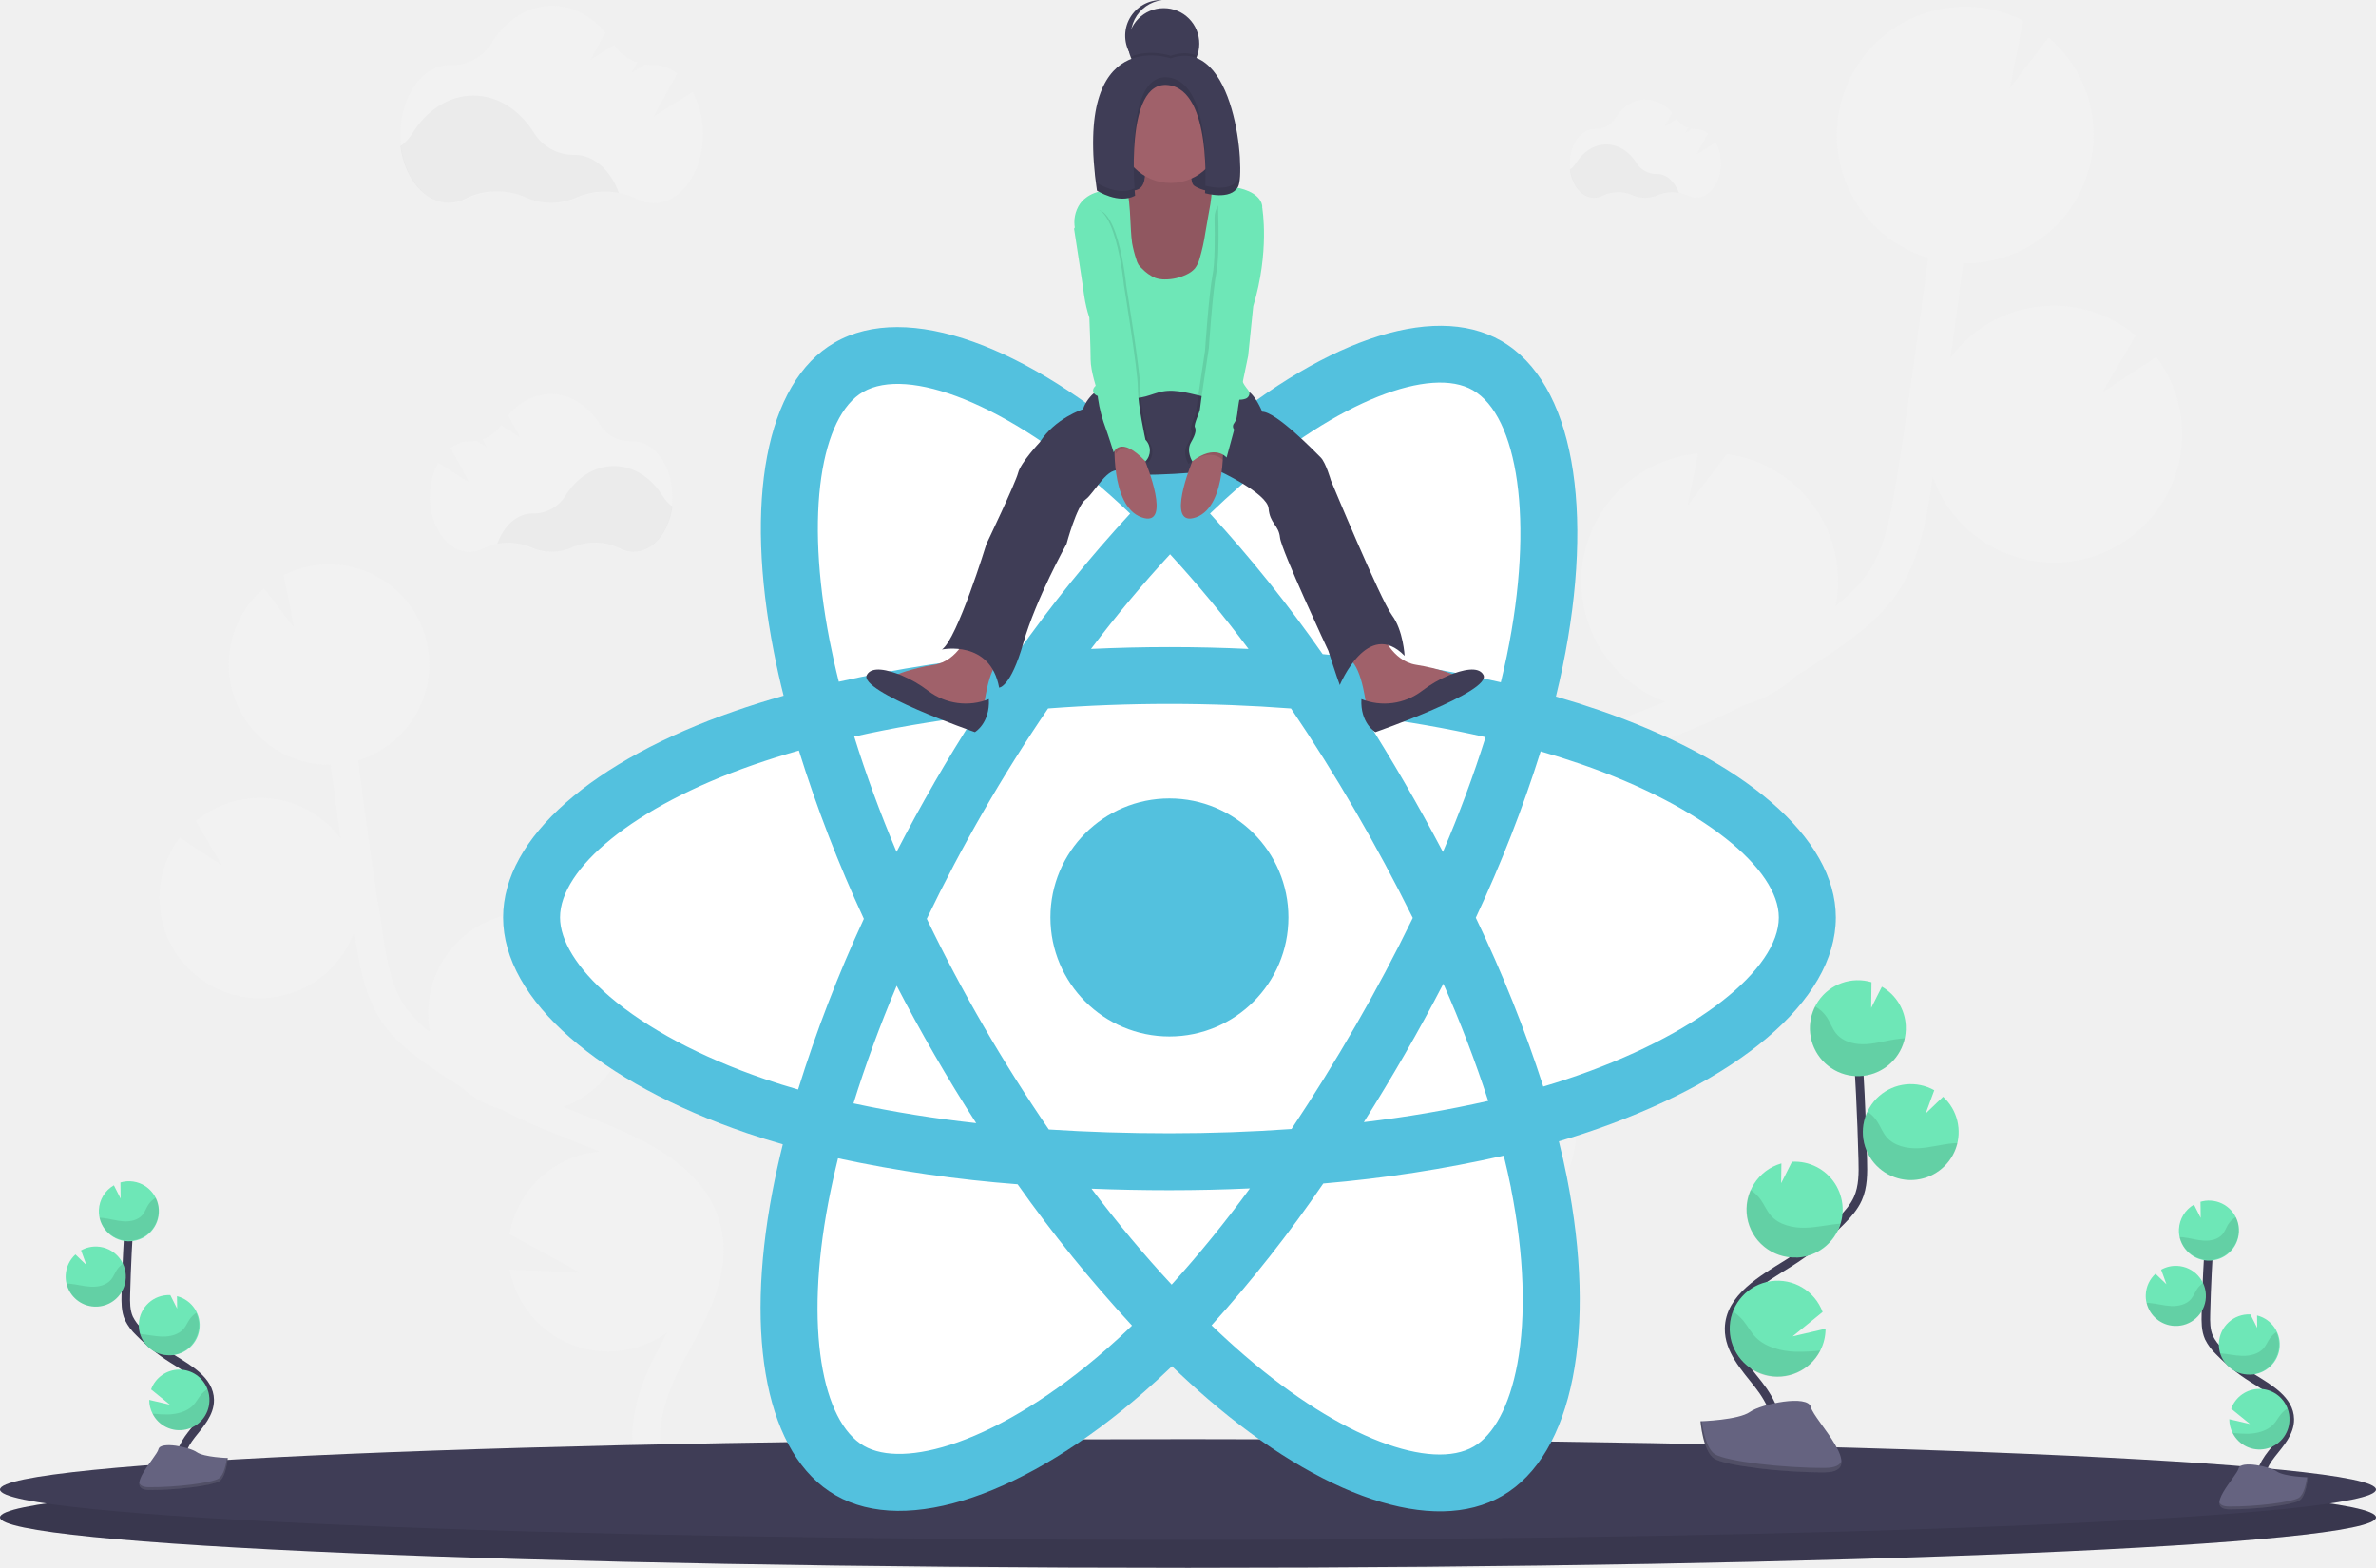
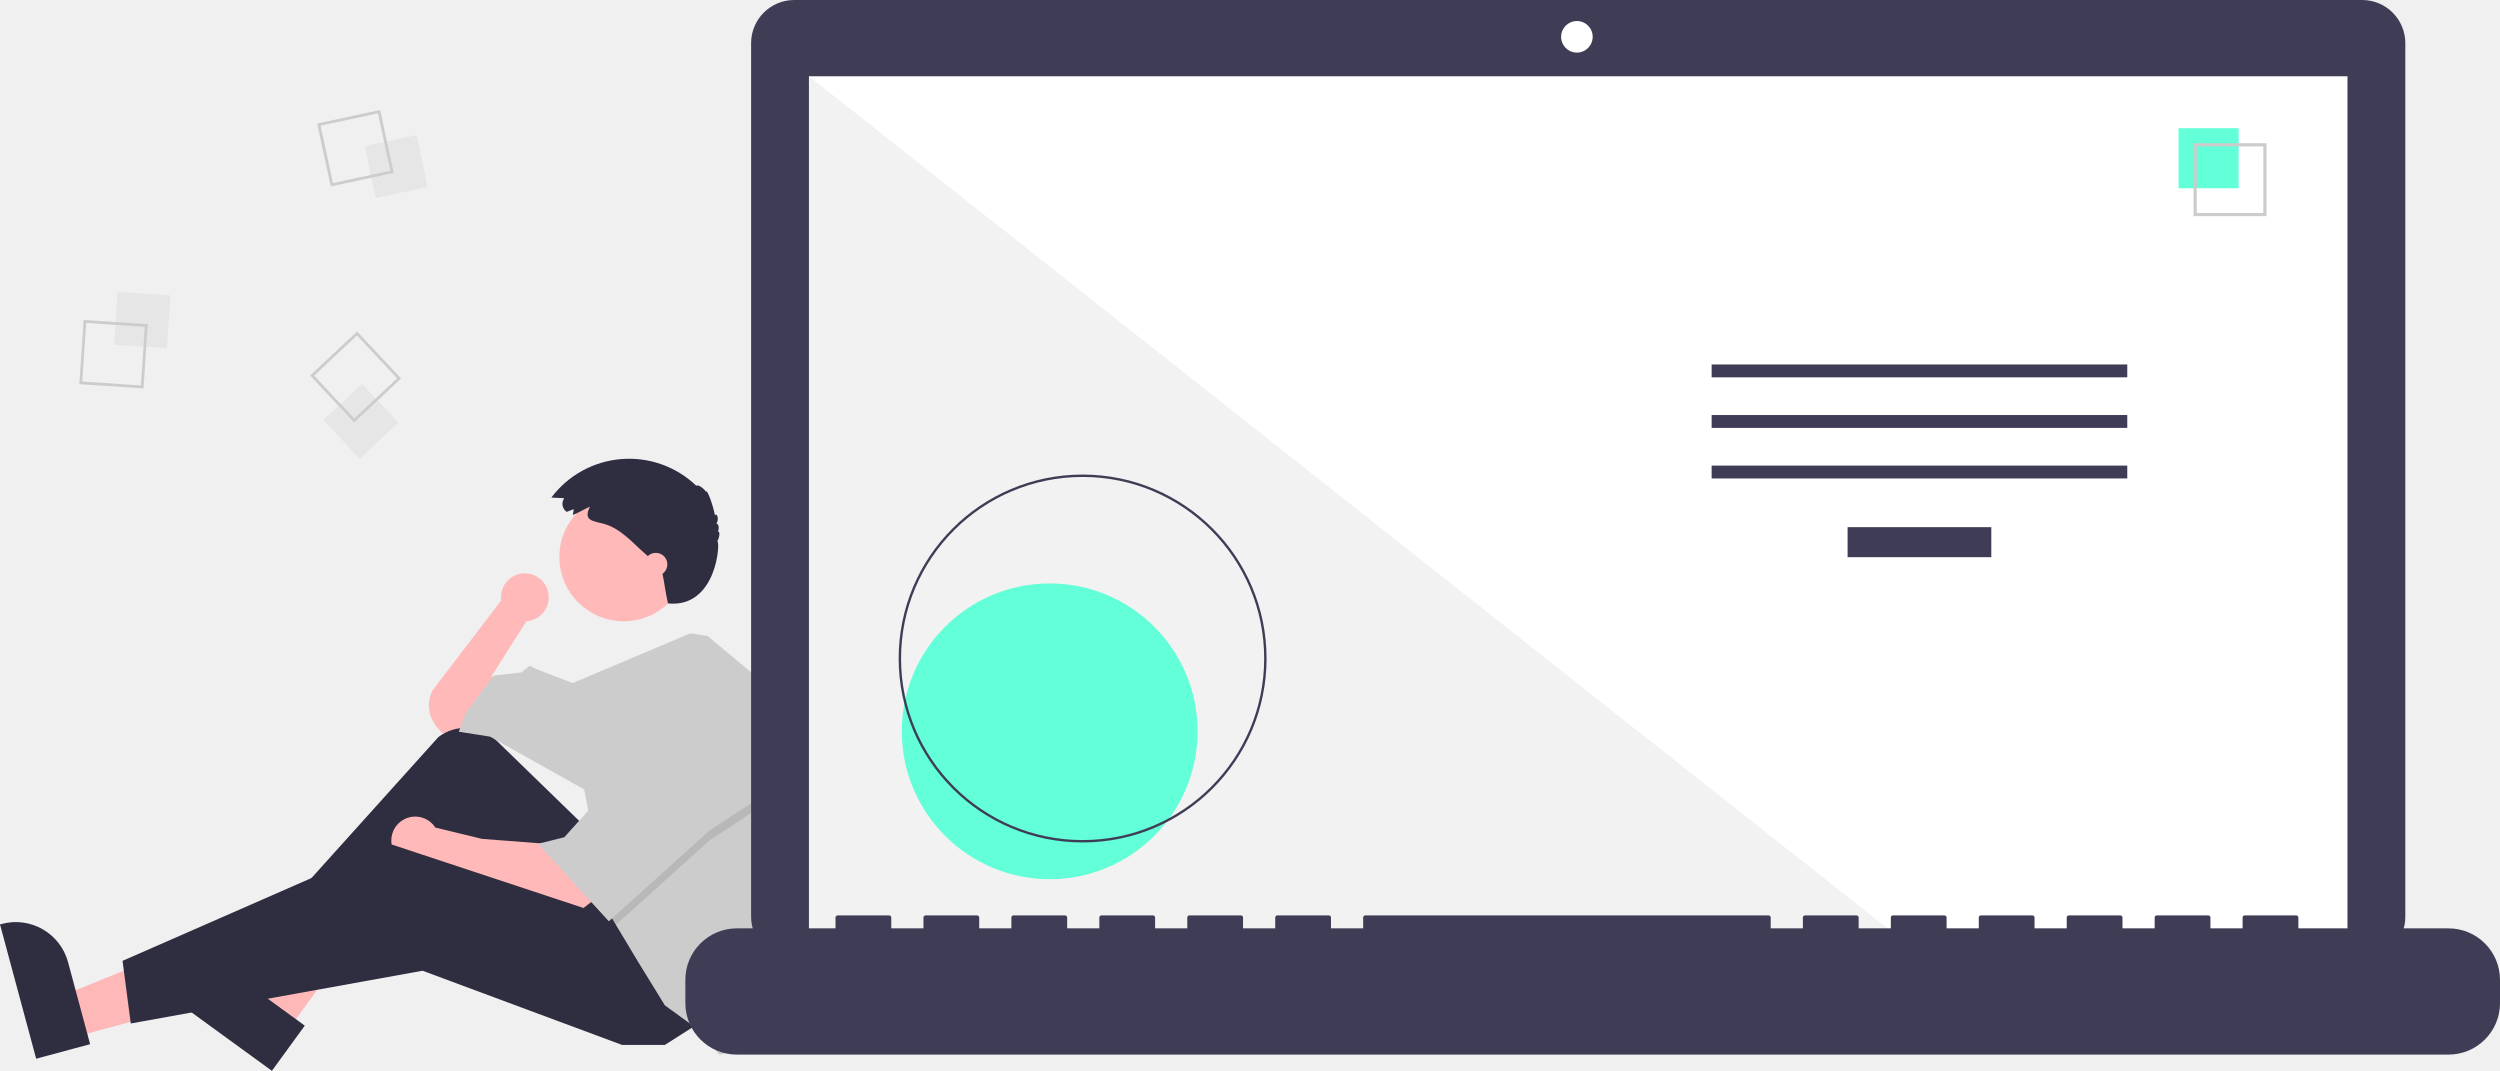
- <svg xmlns="http://www.w3.org/2000/svg" id="a75d69e6-d07c-4db3-9c83-72b2470e5561" data-name="Layer 1" width="1108" height="731.18" viewBox="0 0 1108 731.18">
-   <path d="M813.68,415.2l6.89-2.7c.66-.26,1.31-.54,2-.81a59.85,59.85,0,0,1,15.28-115.77l-4.8,24.2,18.22-23.92.16,0a59.87,59.87,0,0,1,51.16,67.45c-.15,1.13-.39,2.23-.6,3.34,5.61-4.43,10.87-9.32,14.81-15,8-11.54,10.71-25.76,13.47-43.17,5.47-34.48,10.4-69.34,14.84-104.18a59.83,59.83,0,0,1-42-65.36c.25-1.82.6-3.59,1-5.34.1-.44.2-.88.31-1.31.43-1.69.91-3.35,1.47-5,.09-.27.21-.52.3-.78.5-1.37,1-2.72,1.65-4,.22-.5.44-1,.67-1.47.69-1.43,1.42-2.83,2.22-4.19.27-.45.56-.88.83-1.33.62-1,1.27-2,1.94-2.93.36-.5.71-1,1.08-1.49l.27-.39,0,0a59.81,59.81,0,0,1,74.64-17l-6.24,31.49,18-23.64a59.5,59.5,0,0,1,16.32,68.62h.07c-.17.4-.38.78-.55,1.18-.33.74-.67,1.47-1,2.2-.46.93-1,1.84-1.45,2.74-.38.68-.75,1.36-1.16,2-.59,1-1.23,1.9-1.87,2.83-.38.54-.73,1.1-1.12,1.63-1,1.39-2.12,2.72-3.26,4-.4.45-.83.86-1.25,1.3-.81.86-1.62,1.71-2.48,2.52-.53.5-1.09,1-1.64,1.46-.79.7-1.6,1.38-2.43,2-.59.47-1.19.92-1.79,1.36-.87.63-1.75,1.22-2.64,1.81-.6.39-1.2.78-1.81,1.15-1,.61-2.05,1.17-3.1,1.72-.53.27-1,.57-1.59.83-1.58.77-3.2,1.48-4.85,2.11-.31.12-.64.21-.95.32-1.38.5-2.77,1-4.18,1.35-.61.17-1.23.31-1.85.46-1.15.28-2.31.54-3.48.76q-1,.18-2.07.33c-1.15.17-2.31.3-3.48.4-.69.06-1.37.12-2.07.16-1.26.06-2.53.07-3.8.06a2.08,2.08,0,0,0-.25,0q-2.82,22-5.92,44A59.82,59.82,0,0,1,1042,240.88l-15.68,26.58,25.21-16.59a59.68,59.68,0,0,1,11.5,44.16,58.76,58.76,0,0,1-4.5,15.94,59.83,59.83,0,0,1-111.19-4c-.23,1.48-.45,3-.68,4.46-2.44,15.35-5.47,34.46-16.23,50-7.29,10.56-17.33,18.36-27.09,25.22q-9.52,6.7-19.48,12.77a59.85,59.85,0,0,1-24.53,13.74q-16,8.19-32.69,14.81l-6.95,2.72c-6.25,2.44-12.65,4.94-19,7.6,1,.09,2,.17,3,.3a59.9,59.9,0,0,1,50.86,49.05l-42.31,23.11,42.18-1.89A59.16,59.16,0,0,1,843,534.54a59.87,59.87,0,0,1-82.7,11.74l2.1,3.91c1.4,2.58,2.78,5.15,4.12,7.7,18.33,34.74,19.66,64.74,3.75,84.49l-13-10.45c15.49-19.22,3.2-49.77-5.5-66.27-1.32-2.5-2.68-5-4-7.56C736,536.27,722.65,511.53,728,485.2,736,445.5,779.05,428.7,813.68,415.2Z" transform="translate(-46 -84.41)" fill="#f2f2f2" />
-   <path d="M315.6,603.42l-5.38-2.11c-.52-.2-1-.43-1.54-.63a46.75,46.75,0,0,0-11.94-90.42l3.75,18.9-14.22-18.68h-.13a46.76,46.76,0,0,0-40,52.68c.12.89.31,1.74.47,2.61a55.84,55.84,0,0,1-11.56-11.73c-6.23-9-8.37-20.12-10.53-33.71C220.29,493.4,216.45,466.18,213,439a46.72,46.72,0,0,0,32.77-51.05c-.2-1.42-.47-2.8-.79-4.17l-.24-1c-.34-1.32-.71-2.62-1.15-3.88-.07-.21-.16-.41-.24-.61-.39-1.07-.82-2.12-1.28-3.15-.18-.38-.35-.77-.53-1.15-.54-1.11-1.11-2.2-1.73-3.26-.21-.36-.44-.7-.65-1-.49-.78-1-1.55-1.52-2.29-.28-.39-.55-.79-.84-1.17l-.21-.3h0a46.76,46.76,0,0,0-58.29-13.32l4.88,24.6-14.07-18.46a46.48,46.48,0,0,0-12.75,53.59h-.05c.13.31.29.61.43.92.26.58.52,1.15.8,1.72q.54,1.08,1.14,2.13c.29.54.58,1.07.9,1.59.46.75,1,1.48,1.46,2.21.3.42.57.86.88,1.27.8,1.08,1.65,2.12,2.54,3.13.31.35.65.67,1,1,.63.67,1.27,1.33,1.94,2,.41.4.85.77,1.28,1.14q.93.83,1.89,1.59c.46.36.93.71,1.4,1.06.68.49,1.37,1,2.06,1.41.47.31.94.61,1.42.9.79.48,1.6.91,2.42,1.34.42.22.82.45,1.24.66,1.24.6,2.5,1.15,3.79,1.64.24.1.5.16.74.25,1.07.39,2.16.75,3.27,1.06.47.13,1,.24,1.44.35.9.22,1.8.43,2.72.6l1.61.26c.9.13,1.81.23,2.72.31.54.05,1.07.09,1.62.12,1,.05,2,.06,3,.05h.19q2.2,17.22,4.62,34.41a46.71,46.71,0,0,0-67.48-8.14L149.49,488l-19.68-12.95a46.57,46.57,0,0,0-9,34.49A45.8,45.8,0,0,0,124.34,522a46.73,46.73,0,0,0,86.84-3.12c.18,1.15.35,2.32.53,3.48,1.9,12,4.27,26.92,12.67,39.08,5.7,8.24,13.54,14.33,21.16,19.69q7.44,5.24,15.21,10a46.88,46.88,0,0,0,19.16,10.74c8.32,4.26,16.84,8.14,25.54,11.56l5.42,2.13c4.88,1.9,9.88,3.85,14.81,5.93-.78.07-1.57.13-2.36.24A46.77,46.77,0,0,0,283.6,660l33,18-32.94-1.47a46.78,46.78,0,0,0,73.57,29.2c-.55,1-1.09,2-1.64,3.05-1.09,2-2.17,4-3.22,6-14.31,27.13-15.35,50.57-2.92,66l10.13-8.16c-12.1-15-2.5-38.87,4.3-51.76,1-1.95,2.09-3.92,3.16-5.9,9.19-17,19.61-36.37,15.46-56.94C376.29,627.08,342.64,614,315.6,603.42Z" transform="translate(-46 -84.41)" fill="#f2f2f2" />
-   <ellipse cx="554" cy="707.68" rx="554" ry="23.5" fill="#3f3d56" />
-   <ellipse cx="554" cy="707.68" rx="554" ry="23.5" opacity="0.1" />
-   <ellipse cx="554" cy="694.68" rx="554" ry="23.5" fill="#3f3d56" />
-   <path d="M131,770.73c-3-5.51.4-12.26,4.28-17.18s8.61-10,8.51-16.29c-.14-9-9.7-14.31-17.33-19.08a84.78,84.78,0,0,1-15.56-12.51,23,23,0,0,1-4.78-6.4c-1.58-3.52-1.53-7.52-1.43-11.38q.5-19.26,1.9-38.48" transform="translate(-46 -84.41)" fill="none" stroke="#3f3d56" stroke-miterlimit="10" stroke-width="4" />
-   <path d="M92.11,648.7a14,14,0,0,1,7-11.49l3.14,6.21-.09-7.52a13.86,13.86,0,0,1,4.62-.56A14,14,0,1,1,92.11,648.7Z" transform="translate(-46 -84.41)" fill="#6ee7b7" />
-   <path d="M117.14,743.7a14,14,0,0,0,26.5-5.76,13.82,13.82,0,0,0-.91-5.69,14,14,0,0,0-26.27.15l8.77,7.13-9.64-2.24A13.89,13.89,0,0,0,117.14,743.7Z" transform="translate(-46 -84.41)" fill="#6ee7b7" />
-   <path d="M124.07,716.45a14,14,0,0,0,4.46-27.54l.07,5.79-3.18-6.29h0a14,14,0,0,0-1.31,28.05Z" transform="translate(-46 -84.41)" fill="#6ee7b7" />
-   <path d="M90,693.78a14,14,0,0,0,1.32-28,13.88,13.88,0,0,0-7.52,1.78l2.48,6.8-5.11-4.9a14,14,0,0,0-4.53,9.69A13.33,13.33,0,0,0,77,683,14,14,0,0,0,90,693.78Z" transform="translate(-46 -84.41)" fill="#6ee7b7" />
-   <path d="M94,652.44c3.24.36,6.39,1.37,9.64,1.57s6.82-.58,8.88-3.1c1.11-1.37,1.66-3.09,2.59-4.57a10.08,10.08,0,0,1,3.54-3.33,14,14,0,1,1-26.24,9.32C92.94,652.35,93.47,652.39,94,652.44Z" transform="translate(-46 -84.41)" opacity="0.1" />
-   <path d="M90,693.78a14,14,0,0,0,13.35-20,10.4,10.4,0,0,0-2.82,2.83c-1,1.51-1.61,3.25-2.78,4.64-2.19,2.57-5.92,3.41-9.31,3.25s-6.66-1.11-10-1.42c-.47,0-.94-.08-1.41-.09A14,14,0,0,0,90,693.78Z" transform="translate(-46 -84.41)" opacity="0.1" />
-   <path d="M124.07,716.45a14,14,0,0,0,13.47-19.76,11.36,11.36,0,0,0-3,2.85c-1.09,1.54-1.77,3.31-3,4.73-2.36,2.64-6.34,3.57-9.93,3.48s-6.82-.93-10.28-1.19A14,14,0,0,0,124.07,716.45Z" transform="translate(-46 -84.41)" opacity="0.1" />
-   <path d="M117.14,743.7a14,14,0,0,0,26.5-5.76,13.82,13.82,0,0,0-.91-5.69,14,14,0,0,0-3.08,2.74c-1.34,1.63-2.21,3.47-3.76,5-2.87,2.82-7.5,4-11.62,4.09A62.35,62.35,0,0,1,117.14,743.7Z" transform="translate(-46 -84.41)" opacity="0.1" />
-   <path d="M152.19,764.39s-11.08-.34-14.41-2.72-17-5.22-17.87-1.4-16.65,19-4.14,19.06,29.06-2,32.39-4S152.19,764.39,152.19,764.39Z" transform="translate(-46 -84.41)" fill="#656380" />
-   <path d="M115.54,778c12.51.1,29.06-2,32.4-4,2.53-1.54,3.54-7.09,3.88-9.65l.37,0s-.7,8.93-4,11-19.89,4.08-32.39,4c-3.61,0-4.86-1.31-4.79-3.22C111.48,777.26,112.86,778,115.54,778Z" transform="translate(-46 -84.41)" opacity="0.2" />
-   <path d="M1101,779.73c-3-5.51.4-12.26,4.28-17.18s8.61-10,8.51-16.29c-.14-9-9.7-14.31-17.33-19.08a84.78,84.78,0,0,1-15.56-12.51,23,23,0,0,1-4.78-6.4c-1.58-3.52-1.53-7.52-1.43-11.38q.49-19.26,1.9-38.48" transform="translate(-46 -84.41)" fill="none" stroke="#3f3d56" stroke-miterlimit="10" stroke-width="4" />
-   <path d="M1062.11,657.7a14,14,0,0,1,7-11.49l3.14,6.21-.09-7.52a13.86,13.86,0,0,1,4.62-.56,14,14,0,1,1-14.68,13.36Z" transform="translate(-46 -84.41)" fill="#6ee7b7" />
-   <path d="M1087.14,752.7a14,14,0,0,0,26.5-5.76,13.82,13.82,0,0,0-.91-5.69,14,14,0,0,0-26.27.15l8.77,7.13-9.64-2.24A13.89,13.89,0,0,0,1087.14,752.7Z" transform="translate(-46 -84.41)" fill="#6ee7b7" />
-   <path d="M1094.07,725.45a14,14,0,0,0,4.46-27.54l.07,5.79-3.18-6.29h0a14,14,0,0,0-1.31,28.05Z" transform="translate(-46 -84.41)" fill="#6ee7b7" />
-   <path d="M1060,702.78a14,14,0,0,0,1.32-28,13.88,13.88,0,0,0-7.52,1.78l2.48,6.8-5.11-4.9a14,14,0,0,0-4.53,9.69A13.33,13.33,0,0,0,1047,692,14,14,0,0,0,1060,702.78Z" transform="translate(-46 -84.41)" fill="#6ee7b7" />
-   <path d="M1064,661.44c3.24.36,6.39,1.37,9.64,1.57s6.82-.58,8.88-3.1c1.11-1.37,1.66-3.09,2.59-4.57a10.08,10.08,0,0,1,3.54-3.33,14,14,0,1,1-26.24,9.32C1062.94,661.35,1063.47,661.39,1064,661.44Z" transform="translate(-46 -84.41)" opacity="0.1" />
-   <path d="M1060,702.78a14,14,0,0,0,13.35-20,10.4,10.4,0,0,0-2.82,2.83c-1,1.51-1.61,3.25-2.78,4.64-2.19,2.57-5.92,3.41-9.31,3.25s-6.66-1.11-10-1.42c-.47,0-.94-.08-1.41-.09A14,14,0,0,0,1060,702.78Z" transform="translate(-46 -84.41)" opacity="0.1" />
-   <path d="M1094.07,725.45a14,14,0,0,0,13.47-19.76,11.36,11.36,0,0,0-3,2.85c-1.09,1.54-1.77,3.31-3,4.73-2.36,2.64-6.34,3.57-9.93,3.48s-6.82-.93-10.28-1.19A14,14,0,0,0,1094.07,725.45Z" transform="translate(-46 -84.41)" opacity="0.1" />
-   <path d="M1087.14,752.7a14,14,0,0,0,26.5-5.76,13.82,13.82,0,0,0-.91-5.69,14,14,0,0,0-3.08,2.74c-1.34,1.63-2.21,3.47-3.76,5-2.87,2.82-7.5,4-11.62,4.09A62.35,62.35,0,0,1,1087.14,752.7Z" transform="translate(-46 -84.41)" opacity="0.1" />
-   <path d="M1122.19,773.39s-11.08-.34-14.41-2.72-17-5.22-17.87-1.4-16.65,19-4.14,19.06,29.06-2,32.39-4S1122.19,773.39,1122.19,773.39Z" transform="translate(-46 -84.41)" fill="#656380" />
-   <path d="M1085.54,787c12.51.1,29.06-2,32.4-4,2.53-1.54,3.54-7.09,3.88-9.65l.37,0s-.7,8.93-4,11-19.89,4.08-32.39,4c-3.61,0-4.86-1.31-4.79-3.22C1081.48,786.26,1082.86,787,1085.54,787Z" transform="translate(-46 -84.41)" opacity="0.2" />
-   <path d="M791.57,415.56q-9.92-3.4-20-6.3,1.66-6.79,3.09-13.65c15.14-73.51,5.24-132.73-28.57-152.22-32.42-18.7-85.44.8-139,47.39q-7.92,6.92-15.47,14.2-5.07-4.85-10.3-9.51C525.21,245.64,469,224.65,435.18,244.2c-32.39,18.75-42,74.42-28.35,144.09q2,10.35,4.59,20.58c-7.95,2.26-15.64,4.67-23,7.24C322.63,439,280.61,475,280.61,512.29c0,38.51,45.11,77.14,113.64,100.56q8.34,2.83,16.8,5.26-2.74,11-4.88,22.18c-13,68.46-2.84,122.82,29.46,141.45C469,801,525,781.2,579.52,733.54c4.31-3.77,8.63-7.77,13-11.95q8.18,7.89,16.79,15.32c52.82,45.45,105,63.81,137.26,45.12,33.33-19.29,44.16-77.69,30.1-148.73q-1.6-8.14-3.73-16.61,5.91-1.74,11.56-3.61c71.24-23.6,117.6-61.76,117.6-100.79,0-37.43-43.38-73.62-110.5-96.73Z" transform="translate(-46 -84.41)" fill="#53c1de" />
-   <path d="M776.12,587.88c-3.4,1.13-6.88,2.21-10.44,3.27a621.6,621.6,0,0,0-31.47-78.73,623.06,623.06,0,0,0,30.25-77.58c6.35,1.84,12.53,3.78,18.47,5.83,57.51,19.79,92.59,49.06,92.59,71.62,0,24-37.89,55.21-99.4,75.59ZM750.6,638.46c6.22,31.41,7.1,59.81,3,82-3.7,19.95-11.14,33.25-20.34,38.58-19.59,11.33-61.47-3.4-106.64-42.27q-7.77-6.69-15.63-14.25a624.23,624.23,0,0,0,52.09-66.14,620.2,620.2,0,0,0,84.17-13q1.9,7.68,3.37,15ZM492.48,757.1c-19.14,6.76-34.38,6.95-43.59,1.64-19.6-11.31-27.75-55-16.63-113.5q2-10.37,4.53-20.63a625.79,625.79,0,0,0,83.75,12.13,645.09,645.09,0,0,0,53.35,65.9q-5.79,5.61-11.84,10.91c-24.11,21.08-48.28,36-69.57,43.55ZM402.84,587.73c-30.31-10.36-55.33-23.82-72.49-38.5-15.41-13.2-23.19-26.31-23.19-36.94,0-22.63,33.74-51.5,90-71.11q10.6-3.69,21.39-6.73a637.08,637.08,0,0,0,30.29,78.48,646.29,646.29,0,0,0-30.66,79.6Q410.44,590.32,402.84,587.73Zm30.05-204.54c-11.68-59.69-3.93-104.72,15.59-116,20.79-12,66.76,5.12,115.22,48.15,3.1,2.75,6.21,5.63,9.32,8.6a635.89,635.89,0,0,0-52.93,65.52,648.42,648.42,0,0,0-82.93,12.89q-2.39-9.52-4.27-19.15ZM701,449.38q-9.11-15.74-18.89-31.08c19.83,2.51,38.82,5.83,56.66,9.91a565.54,565.54,0,0,1-19.89,53.51q-8.61-16.35-17.88-32.34ZM591.64,342.91a569.3,569.3,0,0,1,36.57,44.14q-36.71-1.73-73.45,0c12.07-15.92,24.44-30.72,36.88-44.13Zm-110,106.65q-9.15,15.87-17.55,32.14c-7.73-18.33-14.34-36.36-19.74-53.77,17.73-4,36.64-7.21,56.34-9.68Q490.77,433.69,481.62,449.56Zm19.61,158.65A564.64,564.64,0,0,1,444,599c5.49-17.71,12.25-36.13,20.15-54.86q8.43,16.29,17.61,32.16Q491.1,592.49,501.23,608.21Zm91.14,75.33C579.79,670,567.24,655,555,638.79q17.85.71,36.36.71,19,0,37.51-.84A563.94,563.94,0,0,1,592.37,683.54ZM719.08,543.19A562.82,562.82,0,0,1,740,597.85a561.35,561.35,0,0,1-58,9.89q9.85-15.63,19.08-31.63,9.38-16.26,18-32.92Zm-41,19.66q-14.12,24.52-29.81,48.1c-18.44,1.32-37.49,2-56.91,2s-38.15-.6-56.27-1.78Q519,587.67,504.7,563t-26.51-50.08q12.27-25.53,26.43-50.1h0q14.14-24.56,30.13-48c18.49-1.4,37.43-2.13,56.59-2.13s38.22.74,56.69,2.14q15.81,23.37,30,47.81t26.79,49.87q-12.45,25.62-26.71,50.3Zm54.77-296.46c20.81,12,28.9,60.4,15.83,123.87q-1.29,6.19-2.8,12.35a635.74,635.74,0,0,0-83.09-13.13,625.16,625.16,0,0,0-52.53-65.56q7-6.74,14.29-13.11c45.88-39.93,88.76-55.69,108.3-44.42Z" transform="translate(-46 -84.41)" fill="#fff" />
-   <path d="M591.34,456.79a55.5,55.5,0,1,1-55.5,55.5,55.49,55.49,0,0,1,55.5-55.5" transform="translate(-46 -84.41)" fill="#53c1de" />
-   <path d="M605.26,104.81a16.6,16.6,0,1,1-16.6-16.6A16.52,16.52,0,0,1,605.26,104.81Z" transform="translate(-46 -84.41)" fill="#3f3d56" />
-   <path d="M575.4,109a16.62,16.62,0,0,1,12.49-24.54,16.6,16.6,0,1,0,1.41,33.07A16.6,16.6,0,0,1,575.4,109Z" transform="translate(-46 -84.41)" fill="#3f3d56" />
-   <rect x="521.91" y="43.52" width="44.47" height="69.37" fill="#3f3d56" />
-   <rect x="521.91" y="43.52" width="44.47" height="69.37" opacity="0.1" />
-   <path d="M497.66,379.61s-4.75,13.05-16,14.83-17.79,4.74-17.79,4.74l26.68,17.19,14.23-1.78s1.78-18.38,7.71-22.53S497.66,379.61,497.66,379.61Z" transform="translate(-46 -84.41)" fill="#a0616a" />
-   <path d="M690.34,379.61s4.75,13.05,16,14.83,17.79,4.74,17.79,4.74l-26.68,17.19-14.23-1.78s-1.78-18.38-7.71-22.53S690.34,379.61,690.34,379.61Z" transform="translate(-46 -84.41)" fill="#a0616a" />
-   <path d="M560.5,264.59s-7.11,3.56-9.48,10.68c0,0-13,4.15-20.16,15.41,0,0-8.9,9.49-10.08,14.23S506,338.11,506,338.11s-13.64,44.47-20.75,49.21c0,0,22.53-4.74,26.68,17.79,0,0,5.33,0,11.26-20.75s20.16-46.25,20.16-46.25,4.74-17.78,8.89-20.75,10.67-16.6,16.6-13,45.06-.6,45.06-.6S637,314.4,637.58,321.51s4.74,7.71,5.33,13.64,22.53,52.76,22.53,52.76,4.15,13,5.34,16c0,0,13-31.42,30.24-13.63,0,0-.6-11.86-5.93-19s-28.46-62.84-28.46-62.84-2.37-8.3-4.74-10.67-20.76-21.35-27.28-21.35c0,0-3.55-8.89-7.7-10.08Z" transform="translate(-46 -84.41)" fill="#3f3d56" />
-   <path d="M507.14,410.44a28.89,28.89,0,0,1-28.22-3.79,56.37,56.37,0,0,0-12.59-7.3c-6.29-2.54-13.81-4.42-16.1-.17-4.15,7.71,50.39,26.68,50.39,26.68S507.74,421.71,507.14,410.44Z" transform="translate(-46 -84.41)" fill="#3f3d56" />
-   <path d="M680.86,410.44a28.89,28.89,0,0,0,28.22-3.79,56.37,56.37,0,0,1,12.59-7.3c6.29-2.54,13.81-4.42,16.1-.17,4.15,7.71-50.39,26.68-50.39,26.68S680.26,421.71,680.86,410.44Z" transform="translate(-46 -84.41)" fill="#3f3d56" />
-   <path d="M579.88,167.08c-.22,2.06-.9,4.29-2.66,5.38-1.44.9-3.26.83-4.92,1.17a11.46,11.46,0,0,0-7.82,6.77,17.51,17.51,0,0,0-.75,10.55,39.22,39.22,0,0,0,1.52,5.06c1.74,4.92,3.84,9.8,7.09,13.89a59,59,0,0,0,9.3,8.77c2.11,1.72,4.29,3.47,6.89,4.28a21.75,21.75,0,0,0,5.4.72c2.25.1,4.65.17,6.6-.95,3-1.73,3.89-5.55,5.52-8.62,1.38-2.6,3.44-4.81,4.73-7.46a29.49,29.49,0,0,0,2-6.52l2.77-12.3c1-4.47,1.92-9.51-.59-13.34a2.28,2.28,0,0,0-.74-.77,2.79,2.79,0,0,0-1.52-.15,16.44,16.44,0,0,1-9.15-2.09,3.93,3.93,0,0,1-1.15-.9,4.72,4.72,0,0,1-.7-2.12,22.2,22.2,0,0,0-1.28-4.45,3,3,0,0,0-.87-1.34,3.15,3.15,0,0,0-1.41-.47,114.47,114.47,0,0,0-12.93-1.35c-1.42-.07-3.56-.64-4.54.62S580,165.58,579.88,167.08Z" transform="translate(-46 -84.41)" fill="#a0616a" />
-   <path d="M579.88,167.08c-.22,2.06-.9,4.29-2.66,5.38-1.44.9-3.26.83-4.92,1.17a11.46,11.46,0,0,0-7.82,6.77,17.51,17.51,0,0,0-.75,10.55,39.22,39.22,0,0,0,1.52,5.06c1.74,4.92,3.84,9.8,7.09,13.89a59,59,0,0,0,9.3,8.77c2.11,1.72,4.29,3.47,6.89,4.28a21.75,21.75,0,0,0,5.4.72c2.25.1,4.65.17,6.6-.95,3-1.73,3.89-5.55,5.52-8.62,1.38-2.6,3.44-4.81,4.73-7.46a29.49,29.49,0,0,0,2-6.52l2.77-12.3c1-4.47,1.92-9.51-.59-13.34a2.28,2.28,0,0,0-.74-.77,2.79,2.79,0,0,0-1.52-.15,16.44,16.44,0,0,1-9.15-2.09,3.93,3.93,0,0,1-1.15-.9,4.72,4.72,0,0,1-.7-2.12,22.2,22.2,0,0,0-1.28-4.45,3,3,0,0,0-.87-1.34,3.15,3.15,0,0,0-1.41-.47,114.47,114.47,0,0,0-12.93-1.35c-1.42-.07-3.56-.64-4.54.62S580,165.58,579.88,167.08Z" transform="translate(-46 -84.41)" opacity="0.1" />
-   <path d="M571.85,174.15a26.93,26.93,0,0,0-7.13-1.12c-5.72-.14-11.84,1.83-15.14,6.5A15.34,15.34,0,0,0,547.29,191a23.57,23.57,0,0,0,5.2,10.66,32,32,0,0,1,4,5.24c1.58,3,1.63,6.59,2.06,10,1,8.12,4.46,15.75,5.83,23.82s.19,17.42-6.18,22.55c-1.07.86-2.37,1.77-2.46,3.14-.14,2.19,2.71,3.12,4.9,3.33,6.55.62,13.27,1.23,19.63-.46,2.63-.7,5.17-1.79,7.85-2.29,6.8-1.27,13.64,1.34,20.45,2.59a90.61,90.61,0,0,0,14.91,1.21,7.94,7.94,0,0,0,3.43-.45,2.75,2.75,0,0,0,1.74-2.74,4.76,4.76,0,0,0-1.18-2c-3.44-4.25-4.49-9.9-5.43-15.29l-3.15-18.11c-1.69-9.68-3.26-20.2,1.32-28.89,3.29-6.25,9.36-10.65,12.83-16.8a9.84,9.84,0,0,0,1.55-6.28c-.52-3.09-3.31-5.3-6.17-6.59A23.21,23.21,0,0,0,611,173c.1,4.33-1,8.71-1.71,13l-1.21,7a88.83,88.83,0,0,1-2.71,12.2,12.85,12.85,0,0,1-2.17,4.42,11.43,11.43,0,0,1-3.83,2.79,22.83,22.83,0,0,1-10.14,2.32,13.54,13.54,0,0,1-4.48-.69,19,19,0,0,1-6.17-4.34,10.11,10.11,0,0,1-1.63-1.77,9.93,9.93,0,0,1-1.11-2.67,55.42,55.42,0,0,1-1.91-7.48c-.3-1.94-.4-3.91-.54-5.87C573,186.12,573,179.72,571.85,174.15Z" transform="translate(-46 -84.41)" fill="#6ee7b7" />
-   <path d="M565.84,288.9s-2.37,31.43,12.45,36.76,1.78-26.09,1.78-26.09l-4.75-9.48Z" transform="translate(-46 -84.41)" fill="#a0616a" />
-   <path d="M616.23,288.9s2.37,31.43-12.45,36.76S602,299.57,602,299.57l4.75-9.48Z" transform="translate(-46 -84.41)" fill="#a0616a" />
-   <path d="M552.79,184l-4.74,7.71s4.15,26.68,4.74,31.42a62.2,62.2,0,0,0,2.38,10.08s.59,14.23.59,19.57,3,14.23,3,14.23a64.82,64.82,0,0,0,3,14.82c2.37,6.52,4.74,14.23,4.74,14.23s3-8.3,14.82,4.15a7.18,7.18,0,0,0,0-10.08s-3.55-16-3.55-24.31-6.53-48-6.53-48S567,172.7,552.79,184Z" transform="translate(-46 -84.41)" opacity="0.1" />
-   <path d="M551.61,183.37l-4.74,7.71s4.15,26.68,4.74,31.42A61.84,61.84,0,0,0,554,232.58s.59,14.23.59,19.56,3,14.23,3,14.23a64.53,64.53,0,0,0,3,14.82c2.37,6.53,4.75,14.23,4.75,14.23s3-8.3,14.82,4.15a7.18,7.18,0,0,0,0-10.07s-3.56-16-3.56-24.31-6.52-48-6.52-48S565.84,172.1,551.61,183.37Z" transform="translate(-46 -84.41)" fill="#6ee7b7" />
-   <path d="M629.87,179.22l3,3.53s3.49,20.18-4.22,45.68l-2.37,23.12s-4.15,19.57-4.74,24.31-.59,5.33-1.78,7.11a2.29,2.29,0,0,0,0,3l-3.56,13s-5.33-6.52-16,1.78c0,0-3-4.74-.6-8.89s2.37-5.93,1.78-7.12,2.37-7.11,2.37-8.3S607.93,248,607.93,248s1.78-26.68,3.56-35.57c1.09-5.47,1.07-17.66.88-26.24-.19-8.94,10.63-13.78,17-7.5C629.52,178.85,629.7,179,629.87,179.22Z" transform="translate(-46 -84.41)" opacity="0.1" />
-   <path d="M631.65,178l3,3.53s3.49,20.19-4.22,45.68l-2.37,23.12s-4.15,19.57-4.74,24.31-.6,5.34-1.78,7.12a2.28,2.28,0,0,0,0,3L618,297.8s-5.33-6.53-16,1.77c0,0-3-4.74-.59-8.89s2.37-5.93,1.78-7.11,2.37-7.12,2.37-8.3,4.15-28.46,4.15-28.46,1.78-26.68,3.56-35.58.59-35.57.59-35.57S623.35,169.14,631.65,178Z" transform="translate(-46 -84.41)" fill="#6ee7b7" />
-   <circle cx="545.92" cy="61.61" r="23.72" fill="#a0616a" />
-   <path d="M604.29,110.41a16.6,16.6,0,0,1-31.09.44c9.26-3.73,18.72-.41,18.72-.41C596.65,108.78,600.75,108.93,604.29,110.41Z" transform="translate(-46 -84.41)" opacity="0.1" />
-   <path d="M591.92,111.63s-45.65-16-34.38,61.66c0,0,10.08,6.52,17.78,2.37,0,0-5.33-53.95,15.42-51.58s17.19,50.4,17.19,50.4,11.86,3.55,15.42-3S622.16,101,591.92,111.63Z" transform="translate(-46 -84.41)" fill="#3f3d56" />
-   <path d="M590.74,120.52c-14.24-1.62-16.2,23.27-16,39.05.17-15.69,2.81-37,16-35.49,14.81,1.69,17.24,26.66,17.41,40.8C608.32,151.9,606.9,122.37,590.74,120.52Z" transform="translate(-46 -84.41)" opacity="0.1" />
-   <path d="M557.54,169.73a159.38,159.38,0,0,1-1.77-20.53,152.12,152.12,0,0,0,1.77,24.09s10.08,6.52,17.78,2.37c0,0-.12-1.28-.26-3.43C567.39,176.1,557.54,169.73,557.54,169.73Z" transform="translate(-46 -84.41)" opacity="0.1" />
-   <path d="M623.35,168c-3.32,6.08-13.83,3.41-15.25,3-.07,2.2-.17,3.52-.17,3.52s11.86,3.55,15.42-3c.73-1.34,1.11-5.13,1-10.2C624.25,164.57,623.9,167,623.35,168Z" transform="translate(-46 -84.41)" opacity="0.1" />
-   <path d="M872.73,757.37c4.74-8.78-.64-19.54-6.82-27.37s-13.73-16-13.57-26c.23-14.35,15.45-22.81,27.62-30.42a134.77,134.77,0,0,0,24.79-19.93c3-3.05,5.87-6.31,7.62-10.21,2.52-5.6,2.45-12,2.29-18.12q-.79-30.71-3-61.34" transform="translate(-46 -84.41)" fill="none" stroke="#3f3d56" stroke-miterlimit="10" stroke-width="4" />
-   <path d="M934.74,562.9a22.31,22.31,0,0,0-11.16-18.32l-5,9.9.15-12a22.37,22.37,0,1,0,16,20.41Z" transform="translate(-46 -84.41)" fill="#6ee7b7" />
-   <path d="M894.86,714.29a22.36,22.36,0,1,1,1.08-18l-14,11.37,15.37-3.57A22.25,22.25,0,0,1,894.86,714.29Z" transform="translate(-46 -84.41)" fill="#6ee7b7" />
-   <path d="M883.81,670.86A22.37,22.37,0,0,1,876.72,627l-.12,9.22,5.06-10h.06a22.37,22.37,0,1,1,2.09,44.69Z" transform="translate(-46 -84.41)" fill="#6ee7b7" />
-   <path d="M938.11,634.73A22.37,22.37,0,1,1,948,592.87l-4,10.83,8.13-7.8a22.37,22.37,0,0,1-14.07,38.83Z" transform="translate(-46 -84.41)" fill="#6ee7b7" />
-   <path d="M931.74,568.86c-5.17.57-10.19,2.18-15.37,2.5s-10.87-.92-14.14-5c-1.77-2.17-2.65-4.91-4.14-7.28a16,16,0,0,0-5.63-5.3,22.37,22.37,0,1,0,41.81,14.84C933.42,568.71,932.58,568.77,931.74,568.86Z" transform="translate(-46 -84.41)" opacity="0.1" />
-   <path d="M938.11,634.73a22.39,22.39,0,0,1-21.28-31.91,16.37,16.37,0,0,1,4.5,4.51c1.59,2.4,2.56,5.18,4.43,7.39,3.48,4.09,9.44,5.43,14.84,5.19s10.6-1.78,16-2.28c.75-.06,1.5-.11,2.26-.13A22.37,22.37,0,0,1,938.11,634.73Z" transform="translate(-46 -84.41)" opacity="0.1" />
-   <path d="M883.81,670.86a22.37,22.37,0,0,1-21.46-31.49,17.83,17.83,0,0,1,4.73,4.55c1.74,2.45,2.82,5.27,4.86,7.54,3.77,4.2,10.11,5.68,15.83,5.54,5.54-.12,10.87-1.48,16.38-1.9A22.36,22.36,0,0,1,883.81,670.86Z" transform="translate(-46 -84.41)" opacity="0.1" />
-   <path d="M894.86,714.29A22.37,22.37,0,0,1,854.08,696a22.27,22.27,0,0,1,4.91,4.38c2.13,2.59,3.53,5.53,6,7.94,4.57,4.49,11.95,6.34,18.52,6.51A97.1,97.1,0,0,0,894.86,714.29Z" transform="translate(-46 -84.41)" opacity="0.1" />
-   <path d="M839,747.26s17.65-.54,23-4.33,27.16-8.31,28.48-2.24,26.53,30.22,6.6,30.38-46.31-3.1-51.62-6.34S839,747.26,839,747.26Z" transform="translate(-46 -84.41)" fill="#656380" />
-   <path d="M897.4,769c-19.93.16-46.31-3.11-51.62-6.34-4-2.47-5.65-11.3-6.19-15.38l-.59,0s1.12,14.24,6.43,17.47,31.69,6.5,51.62,6.34c5.75,0,7.74-2.09,7.63-5.12C903.88,767.78,901.69,768.92,897.4,769Z" transform="translate(-46 -84.41)" opacity="0.2" />
-   <path d="M369,127.27l-18.25,11.57,11.08-20.15a18,18,0,0,0-11-3.94h-.3a21.58,21.58,0,0,1-3.78-.28l-6.19,3.92,2.65-4.82a22.06,22.06,0,0,1-10.82-8.21l-11.07,7,7-12.72c-6.48-7.77-15.2-12.54-24.81-12.54-11.51,0-21.76,6.85-28.38,17.52a21.24,21.24,0,0,1-18.76,10.12l-.62,0c-12.71,0-23,14.41-23,32.19s10.3,32.18,23,32.18a17.2,17.2,0,0,0,8-2c8.29-4.31,19.17-4.39,27.85-.54a29,29,0,0,0,23.68.05c8.62-3.77,19.37-3.69,27.61.54a17.23,17.23,0,0,0,7.93,2c12.71,0,23-14.41,23-32.18A40.86,40.86,0,0,0,369,127.27Z" transform="translate(-46 -84.41)" fill="#f2f2f2" />
-   <path d="M334.59,174.36a34,34,0,0,0-19.72,2.14,29,29,0,0,1-23.67-.05c-8.69-3.85-19.57-3.77-27.86.54a17.2,17.2,0,0,1-8,2c-11.29,0-20.68-11.38-22.64-26.38a21.58,21.58,0,0,0,5.64-6.08C245,135.87,255.21,129,266.72,129s21.64,6.77,28.26,17.32a21.79,21.79,0,0,0,18.76,10.31H314C323,156.64,330.8,163.85,334.59,174.36Z" transform="translate(-46 -84.41)" opacity="0.03" />
-   <path d="M846.07,150.83,837,156.6l5.53-10a9,9,0,0,0-5.51-2h-.14a10.79,10.79,0,0,1-1.89-.14l-3.09,2L833.2,144a11,11,0,0,1-5.4-4.09l-5.52,3.5,3.49-6.34a16.17,16.17,0,0,0-12.37-6.26c-5.75,0-10.86,3.42-14.16,8.74a10.57,10.57,0,0,1-9.36,5h-.31c-6.34,0-11.48,7.19-11.48,16s5.14,16.05,11.48,16.05a8.62,8.62,0,0,0,4-1,16.56,16.56,0,0,1,13.89-.27,14.52,14.52,0,0,0,11.81,0,16.58,16.58,0,0,1,13.77.27,8.61,8.61,0,0,0,4,1c6.34,0,11.48-7.18,11.48-16.05A20.28,20.28,0,0,0,846.07,150.83Z" transform="translate(-46 -84.41)" fill="#f2f2f2" />
-   <path d="M828.92,174.32a17,17,0,0,0-9.83,1.07,14.52,14.52,0,0,1-11.81,0,16.58,16.58,0,0,0-13.9.27,8.55,8.55,0,0,1-4,1c-5.64,0-10.32-5.67-11.3-13.15a10.93,10.93,0,0,0,2.82-3c3.3-5.32,8.42-8.73,14.16-8.73s10.79,3.37,14.09,8.63a10.85,10.85,0,0,0,9.36,5.14h.15C823.15,165.48,827,169.08,828.92,174.32Z" transform="translate(-46 -84.41)" opacity="0.03" />
-   <path d="M250.34,300.27,265,309.55l-8.88-16.15a14.48,14.48,0,0,1,8.85-3.15h.23a17.08,17.08,0,0,0,3-.22l4.95,3.14L271,289.31a17.78,17.78,0,0,0,8.67-6.58l8.87,5.62L283,278.16c5.19-6.22,12.18-10,19.87-10,9.23,0,17.44,5.48,22.75,14a17,17,0,0,0,15,8.11h.5c10.18,0,18.43,11.54,18.43,25.78s-8.25,25.79-18.43,25.79a13.86,13.86,0,0,1-6.43-1.61,26.59,26.59,0,0,0-22.31-.43,23.28,23.28,0,0,1-19,0,26.64,26.64,0,0,0-22.12.43,13.9,13.9,0,0,1-6.35,1.57c-10.19,0-18.44-11.54-18.44-25.79A32.78,32.78,0,0,1,250.34,300.27Z" transform="translate(-46 -84.41)" fill="#f2f2f2" />
-   <path d="M277.89,338a27.36,27.36,0,0,1,15.8,1.72,23.28,23.28,0,0,0,19,0,26.61,26.61,0,0,1,22.32.43,13.82,13.82,0,0,0,6.42,1.61c9.05,0,16.57-9.11,18.14-21.13a17.44,17.44,0,0,1-4.52-4.88c-5.31-8.54-13.52-14-22.75-14s-17.33,5.42-22.64,13.88a17.44,17.44,0,0,1-15,8.25h-.23C287.17,323.81,280.93,329.59,277.89,338Z" transform="translate(-46 -84.41)" opacity="0.03" />
+ <svg xmlns="http://www.w3.org/2000/svg" id="ba230943-1bdb-4bd0-9561-c7824586c7f7" data-name="Layer 1" width="1019.484" height="436.681" viewBox="0 0 1019.484 436.681">
+   <path d="M314.028,475.274a9.751,9.751,0,1,0-19.407,1.282l-28.014,36.686a13.583,13.583,0,0,0,1.836,14.914l2.198,2.564,10.083-2.017,11.428-10.083L290.806,507.192l14.117-22.183-.018-.016A9.743,9.743,0,0,0,314.028,475.274Z" transform="translate(-90.2579 -231.6594)" fill="#ffb9b9" />
+   <polygon points="30.041 422.968 25.468 405.984 88.8 380.265 95.549 405.331 30.041 422.968" fill="#ffb8b8" />
+   <path d="M105.002,663.391,90.258,608.629l.693-.187a22.075,22.075,0,0,1,27.054,15.575l0.0.001L127.01,657.466Z" transform="translate(-90.2579 -231.6594)" fill="#2f2e41" />
+   <polygon points="117.278 420.254 103.054 409.91 136.185 350.121 157.179 365.388 117.278 420.254" fill="#ffb8b8" />
+   <path d="M201.137,668.341,155.271,634.985l.422-.58a22.075,22.075,0,0,1,30.835-4.87l.001.001L214.542,649.908Z" transform="translate(-90.2579 -231.6594)" fill="#2f2e41" />
+   <path d="M328.45,568.364l-35.795-34.773a18.076,18.076,0,0,0-23.668-1.322L201.401,607.352l6.05,9.411L271.984,573.069l43.694,57.139,41.678-20.838Z" transform="translate(-90.2579 -231.6594)" fill="#2f2e41" />
+   <path d="M312.989,575.758l-26.217-2.017-18.986-4.603a9.753,9.753,0,1,0-1.85,12.656l-.003.014,11.428,4.706,49.072,16.806,6.05-4.706Z" transform="translate(-90.2579 -231.6594)" fill="#ffb9b9" />
+   <polygon points="285.92 416.699 271.131 426.11 253.653 426.11 172.315 395.86 53.332 417.371 49.971 391.826 158.871 344.099 254.326 375.693 285.92 416.699" fill="#2f2e41" />
+   <circle cx="254.326" cy="227.132" r="26.217" fill="#ffb9b9" />
+   <path d="M412.417,563.463a150.631,150.631,0,0,1-7.388,46.592l-1.963,6.037-9.411,43.022-10.083,2.689-7.394-9.411-14.789-10.755L350.634,624.158,341.411,608.791l-2.877-4.8-10.083-50.416-38.317-21.511-12.772-2.017,2.689-7.394,11.428-15.461L302.906,505.847l3.361-2.689,2.689,1.344,14.823,5.71,48.057-20.304,7.031,1.15L403.067,511.225A150.499,150.499,0,0,1,412.417,563.463Z" transform="translate(-90.2579 -231.6594)" fill="#ccc" />
+   <polygon points="314.825 325.949 289.281 342.754 251.153 377.131 248.276 372.332 240.209 331.999 242.226 331.999 263.065 293.683 314.825 325.949" opacity="0.1" style="isolation:isolate" />
+   <polygon points="263.065 289.649 242.226 327.965 230.126 341.41 219.371 344.099 248.276 375.693 289.281 338.721 314.825 321.915 263.065 289.649" fill="#ccc" />
+   <path d="M324.193,439.299l-2.841,1.093a3.965,3.965,0,0,1-1.06-5.507q.023-.034.047-.067l-5.249-.246a39.637,39.637,0,0,1,59.173-4.77c.239-.823,2.844.778,3.908,2.402.357-1.339,2.8,5.135,3.664,9.712.4-1.524,1.938.936.591,3.297.854-.125,1.239,2.059.578,3.276.934-.439.777,2.169-.236,3.911,1.333-.118-.114,27.331-20.114,25.331-1.392-6.397-1-6-2.64-14.226-.763-.81-1.599-1.548-2.433-2.284l-4.513-3.983c-5.247-4.632-10.021-10.348-17.011-12.08-4.804-1.19-7.841-1.458-5.223-6.872-2.365.987-4.574,2.455-6.961,3.372C323.905,440.902,324.239,440.055,324.193,439.299Z" transform="translate(-90.2579 -231.6594)" fill="#2f2e41" />
+   <circle cx="267.434" cy="230.157" r="4.706" fill="#ffb9b9" />
+   <rect x="137.514" y="351.376" width="21.61" height="21.61" transform="translate(-313.1754 254.4458) rotate(-86.18992)" fill="#e6e6e6" style="isolation:isolate" />
+   <path d="M124.344,362.131l26.183,1.744-1.744,26.183-26.183-1.744Zm24.969,2.806-23.906-1.592-1.592,23.906,23.906,1.592Z" transform="translate(-90.2579 -231.6594)" fill="#ccc" />
+   <rect x="241.009" y="288.772" width="21.61" height="21.61" transform="translate(-147.5724 -172.0746) rotate(-12.12675)" fill="#e6e6e6" style="isolation:isolate" />
+   <path d="M245.278,276.51l5.513,25.655-25.655,5.513-5.513-25.655Zm4.157,24.779-5.033-23.424-23.424,5.033,5.033,23.424Z" transform="translate(-90.2579 -231.6594)" fill="#ccc" />
+   <rect x="226.603" y="392.674" width="21.61" height="21.61" transform="translate(-301.9456 39.64172) rotate(-43.12712)" fill="#e6e6e6" style="isolation:isolate" />
+   <path d="M253.815,385.997,234.663,403.935l-17.939-19.152,19.152-17.939Zm-19.099,16.326,17.486-16.379-16.379-17.486-17.486,16.379Z" transform="translate(-90.2579 -231.6594)" fill="#ccc" />
+   <path d="M1053.535,231.659H414.152a17.598,17.598,0,0,0-17.599,17.598v356.252a17.599,17.599,0,0,0,17.599,17.599H1053.535a17.599,17.599,0,0,0,17.599-17.599V249.258a17.599,17.599,0,0,0-17.599-17.598Z" transform="translate(-90.2579 -231.6594)" fill="#3f3d56" />
+   <rect x="329.89" y="31.101" width="627.391" height="353.913" fill="#fff" />
+   <circle cx="643.049" cy="15.014" r="6.435" fill="#fff" />
+   <polygon points="777.858 385.015 329.89 385.015 329.89 31.102 777.858 385.015" fill="#f2f2f2" style="isolation:isolate" />
+   <circle cx="428.058" cy="298.224" r="60.307" fill="#63ffd8" />
+   <path d="M531.741,575.21a75.016,75.016,0,1,1,75.016-75.016A75.016,75.016,0,0,1,531.741,575.21Zm0-149.051A74.035,74.035,0,1,0,605.776,500.194a74.035,74.035,0,0,0-74.035-74.035Z" transform="translate(-90.2579 -231.6594)" fill="#3f3d56" />
+   <rect x="753.437" y="214.97" width="58.605" height="12.246" fill="#3f3d56" />
+   <rect x="697.991" y="148.627" width="169.497" height="5.248" fill="#3f3d56" />
+   <rect x="697.991" y="169.246" width="169.497" height="5.248" fill="#3f3d56" />
+   <rect x="697.991" y="189.866" width="169.497" height="5.248" fill="#3f3d56" />
+   <rect x="888.401" y="52.282" width="24.492" height="24.492" fill="#63ffd8" />
+   <path d="M1014.522,319.804h-29.74v-29.74h29.74Zm-28.447-1.293h27.154V291.357H986.075Z" transform="translate(-90.2579 -231.6594)" fill="#ccc" />
+   <path d="M1088.749,610.239h-61.229v-4.412a.875.875,0,0,0-.875-.875h-20.993a.875.875,0,0,0-.875.875v4.412H991.657v-4.412a.875.875,0,0,0-.875-.875H969.789a.875.875,0,0,0-.875.875h0v4.412H955.794v-4.412a.875.875,0,0,0-.875-.875h-20.993a.875.875,0,0,0-.875.875h0v4.412H919.931v-4.412a.875.875,0,0,0-.875-.875H898.064a.875.875,0,0,0-.875.875v4.412H884.068v-4.412a.875.875,0,0,0-.875-.875H862.201a.875.875,0,0,0-.875.875h0v4.412H848.205v-4.412a.875.875,0,0,0-.875-.875H826.338a.875.875,0,0,0-.875.875h0v4.412H812.343v-4.412a.875.875,0,0,0-.875-.875H647.023a.875.875,0,0,0-.875.875h0v4.412H633.028v-4.412a.875.875,0,0,0-.875-.875H611.161a.875.875,0,0,0-.875.875h0v4.412h-13.121v-4.412a.875.875,0,0,0-.875-.875h-20.993a.875.875,0,0,0-.875.875h0v4.412H561.302v-4.412a.875.875,0,0,0-.875-.875H539.435a.875.875,0,0,0-.875.875h0v4.412H525.44v-4.412a.875.875,0,0,0-.875-.875H503.572a.875.875,0,0,0-.875.875h0v4.412h-13.121v-4.412a.875.875,0,0,0-.875-.875H467.709a.875.875,0,0,0-.875.875v4.412H453.714v-4.412a.875.875,0,0,0-.875-.875H431.846a.875.875,0,0,0-.875.875h0v4.412H390.735A20.993,20.993,0,0,0,369.742,631.232v9.492A20.993,20.993,0,0,0,390.735,661.717h698.014a20.993,20.993,0,0,0,20.993-20.993V631.232A20.993,20.993,0,0,0,1088.749,610.239Z" transform="translate(-90.2579 -231.6594)" fill="#3f3d56" />
</svg>
